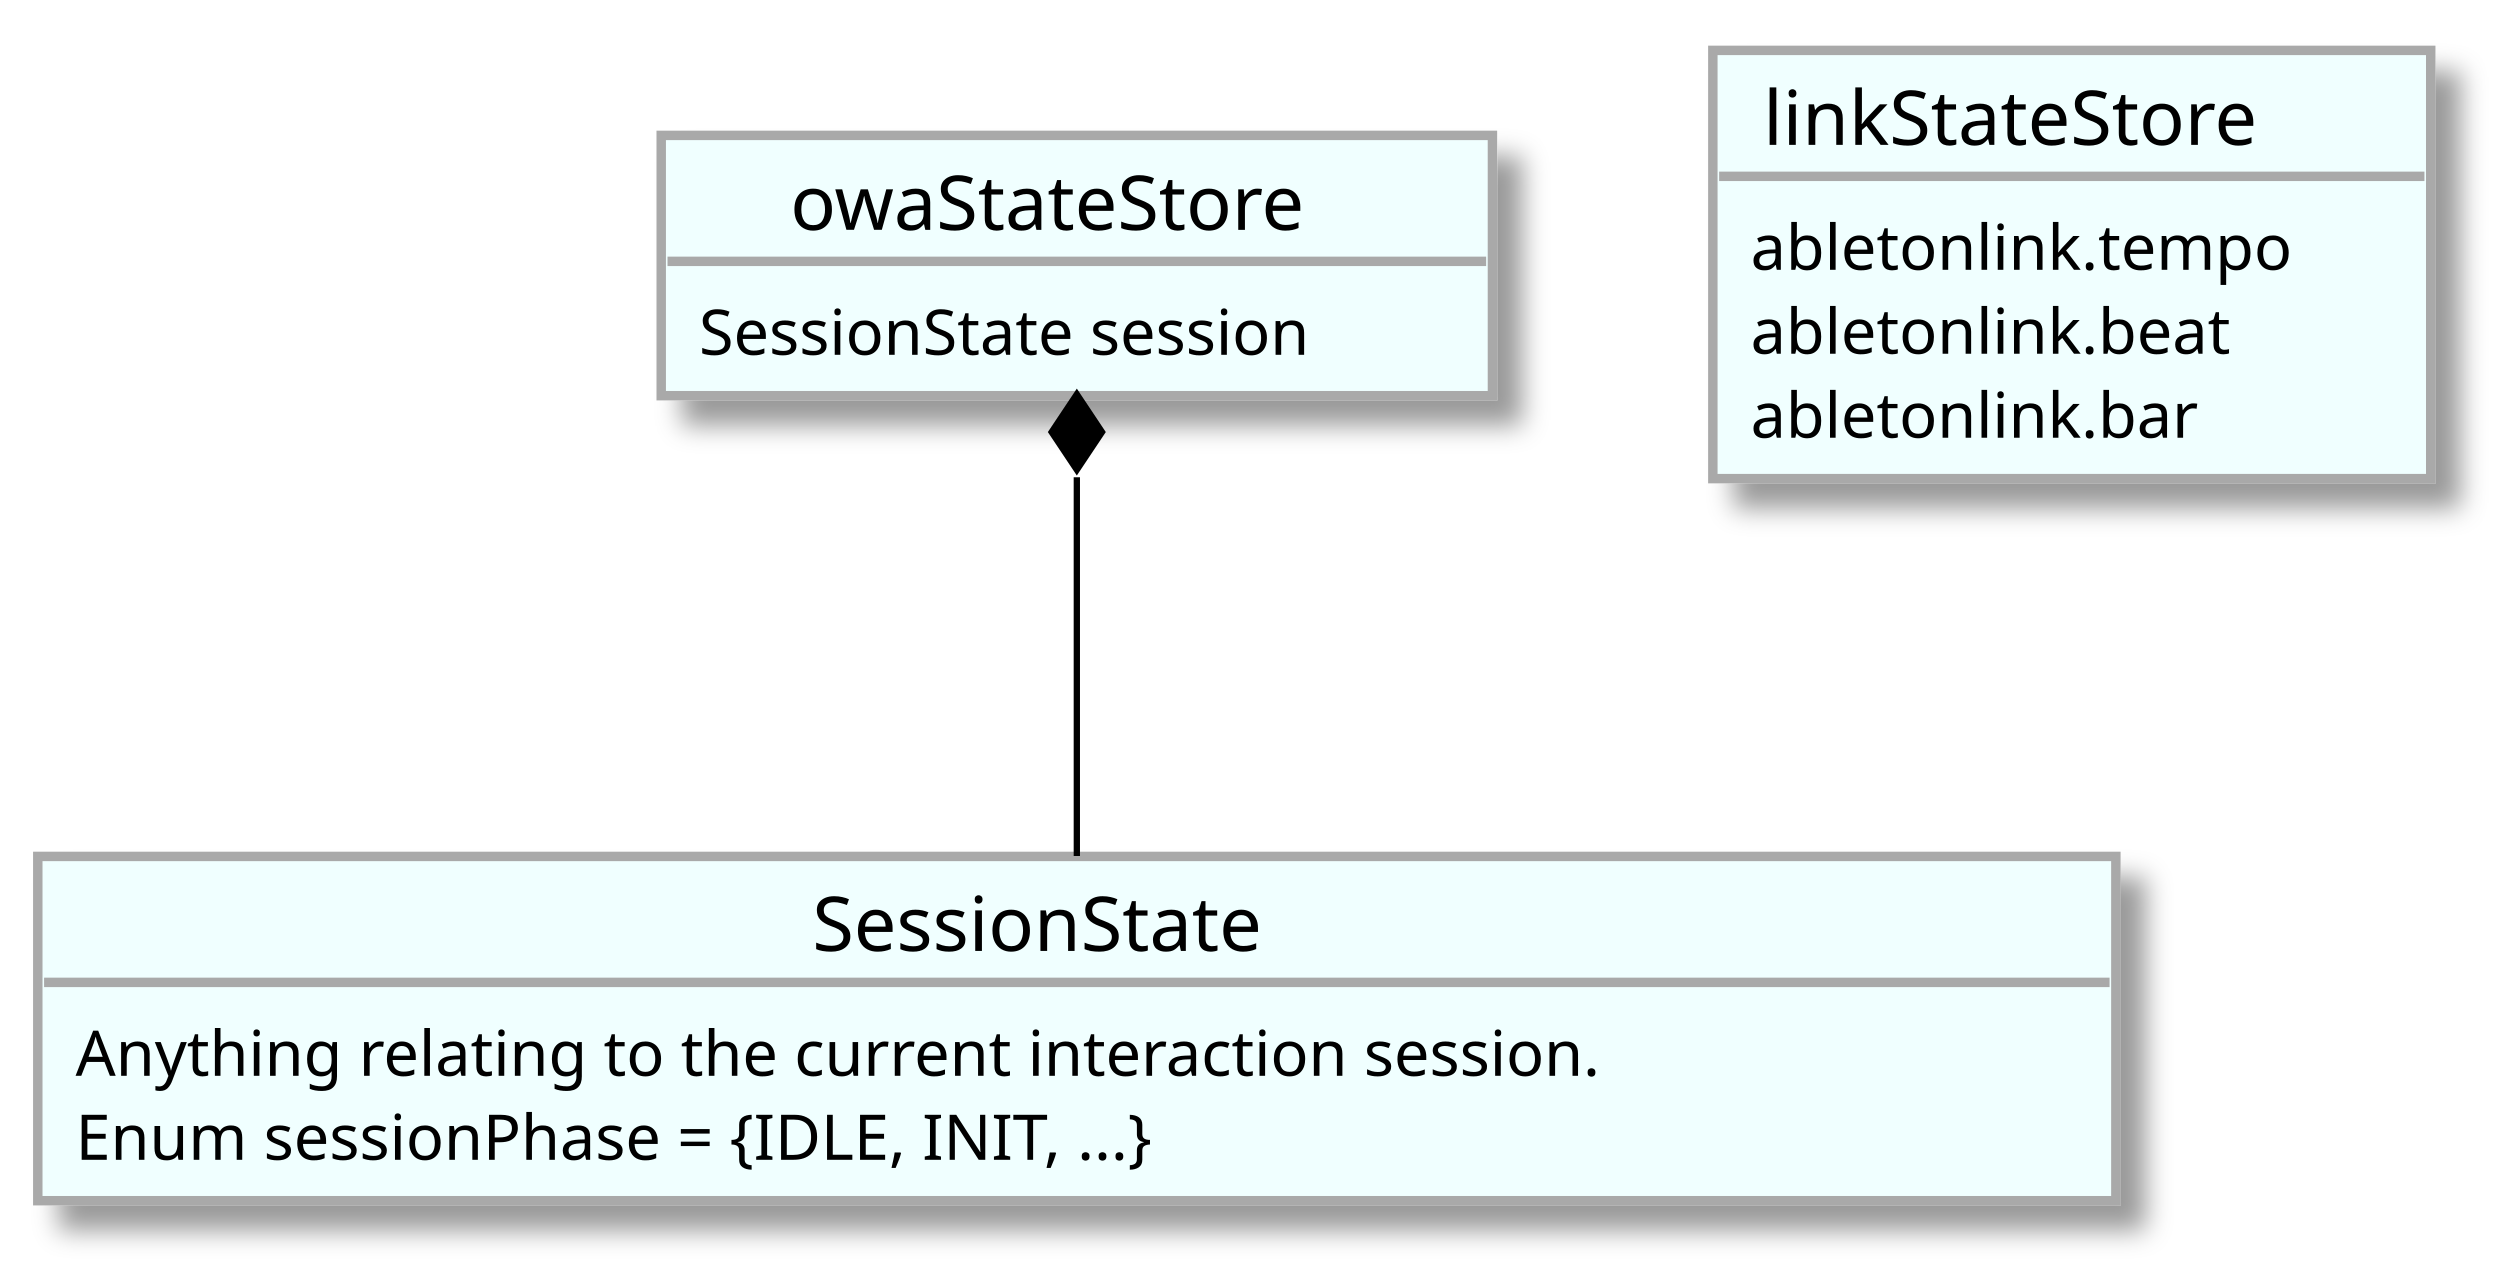
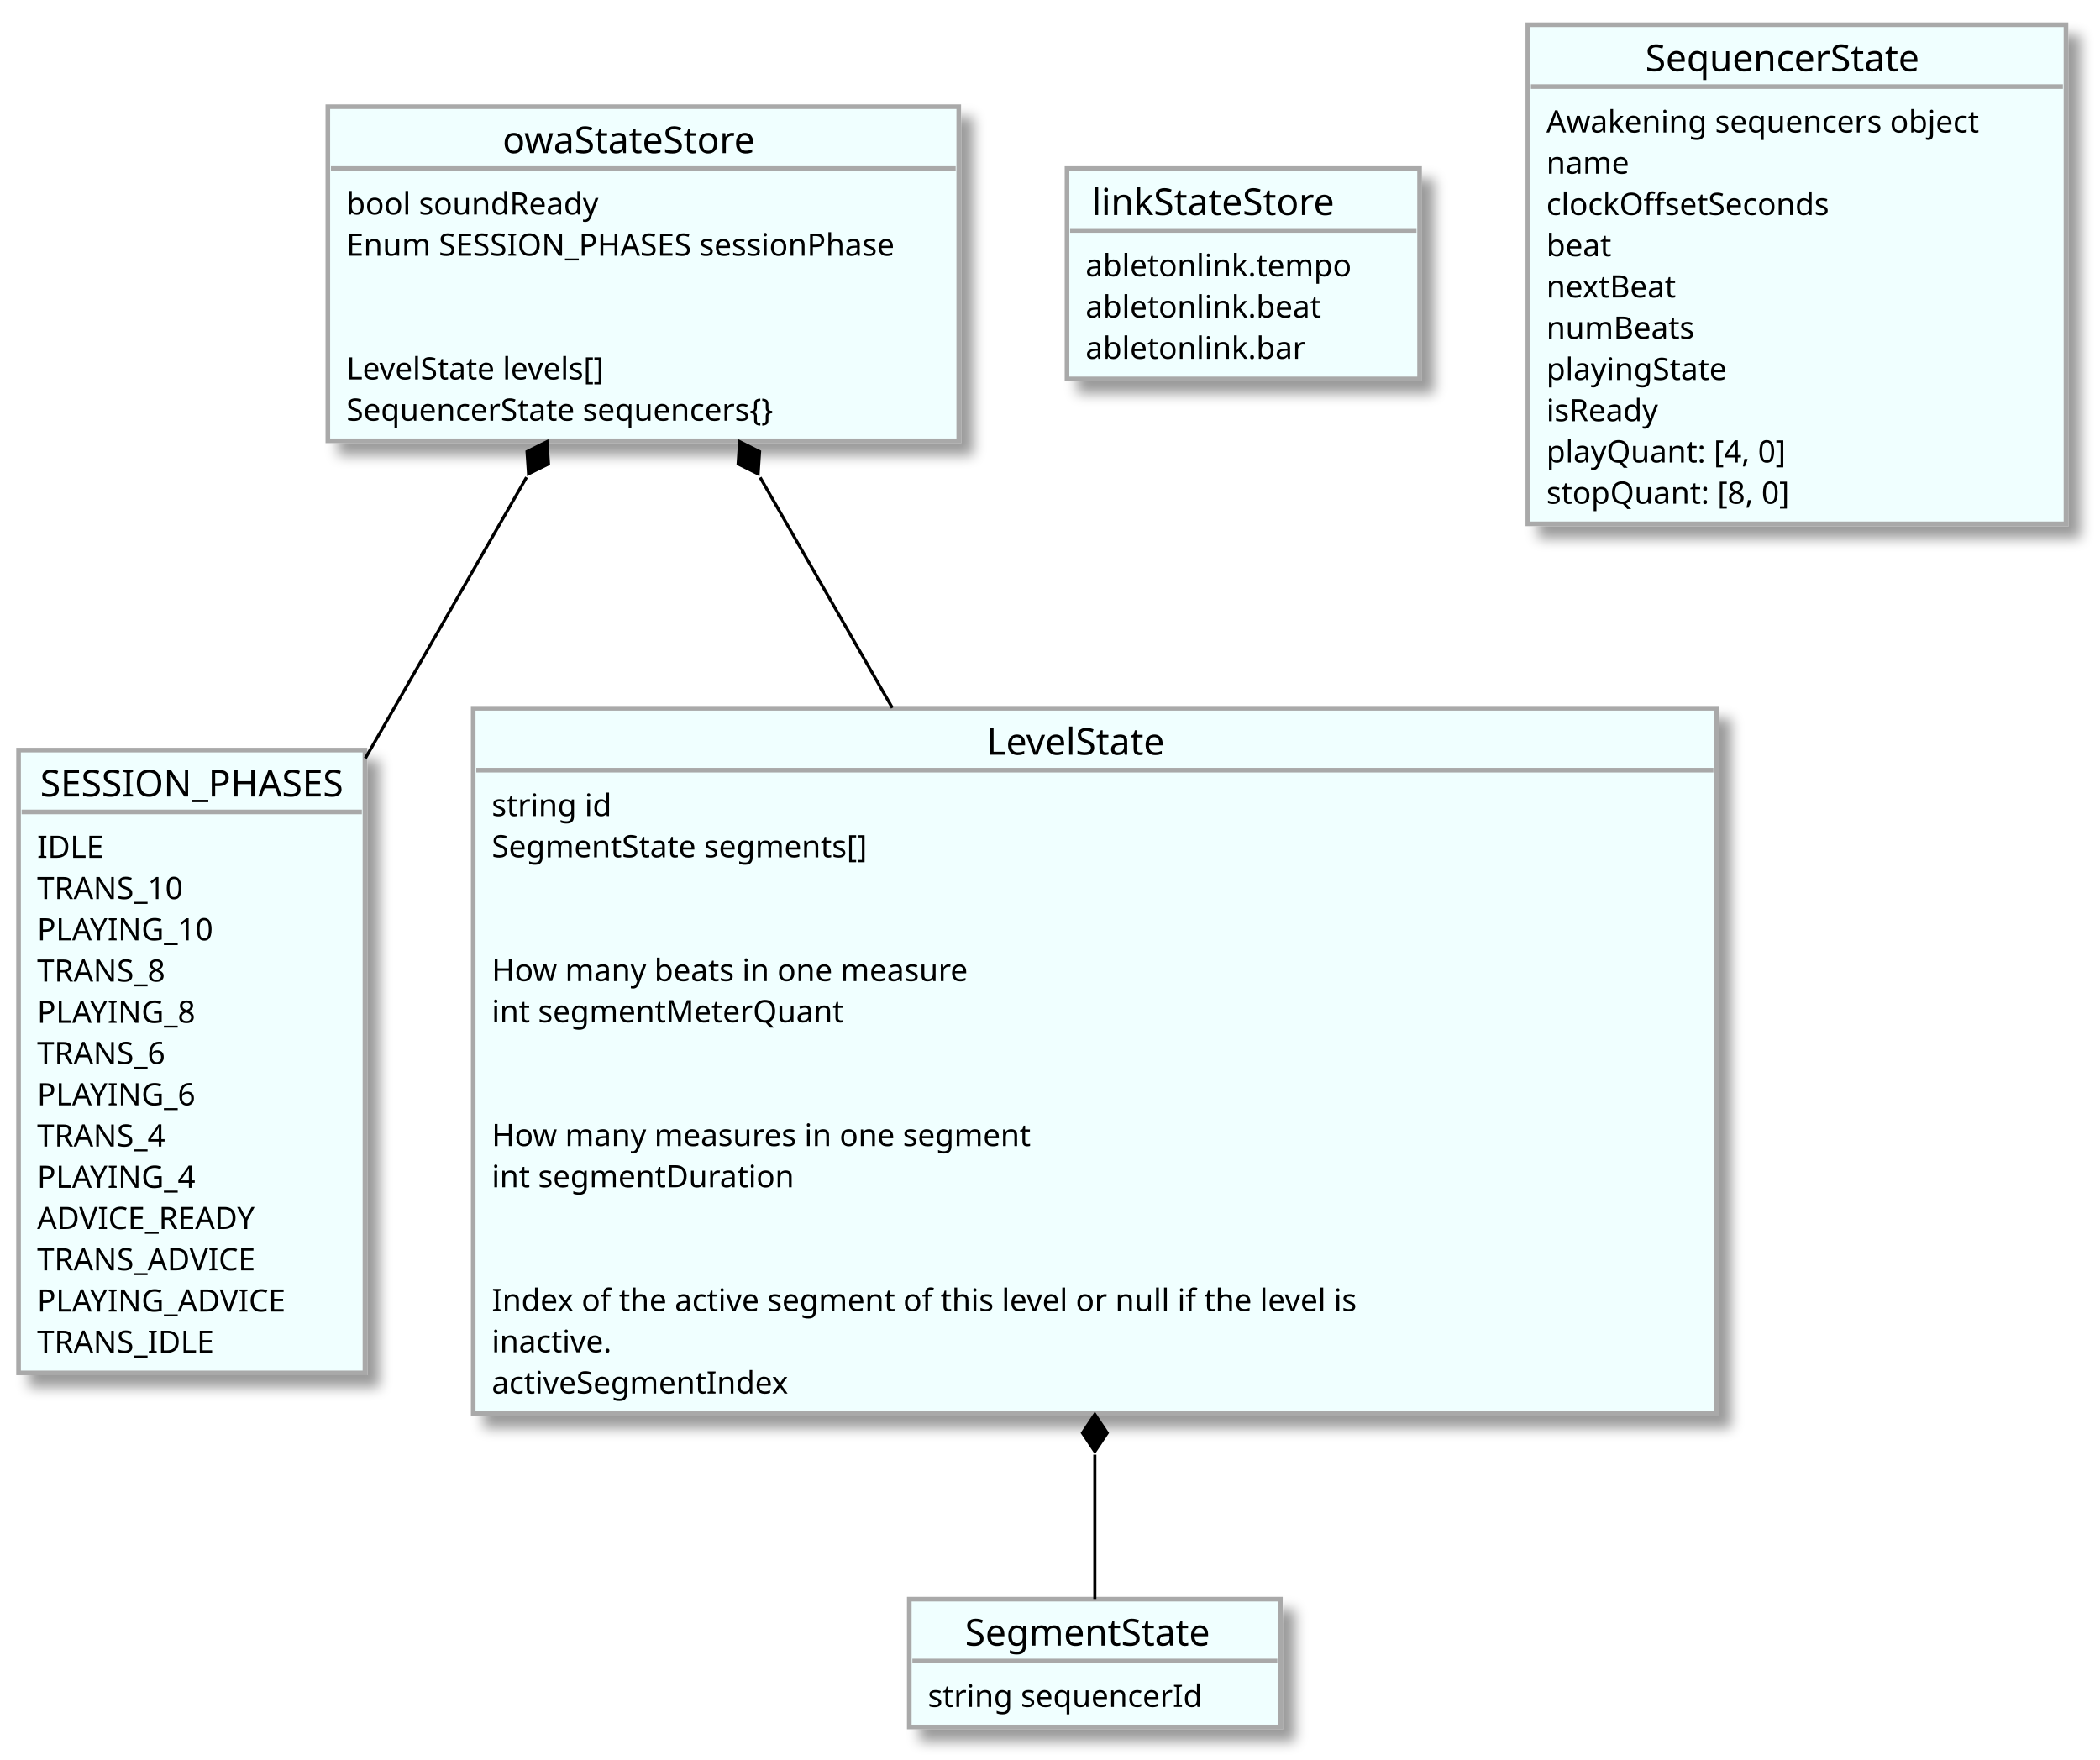
- <svg xmlns="http://www.w3.org/2000/svg" contentScriptType="application/ecmascript" contentStyleType="text/css" height="201px" preserveAspectRatio="none" style="width:397px;height:201px;" version="1.1" viewBox="0 0 397 201" width="397px" zoomAndPan="magnify">
+ <svg xmlns="http://www.w3.org/2000/svg" contentScriptType="application/ecmascript" contentStyleType="text/css" height="569px" preserveAspectRatio="none" style="width:679px;height:569px;" version="1.1" viewBox="0 0 679 569" width="679px" zoomAndPan="magnify">
  <defs>
-     <filter height="300%" id="f1xh2wqnyplkom" width="300%" x="-1" y="-1">
+     <filter height="300%" id="fuq1zaqft4pqv" width="300%" x="-1" y="-1">
      <feGaussianBlur result="blurOut" stdDeviation="2.0" />
      <feColorMatrix in="blurOut" result="blurOut2" type="matrix" values="0 0 0 0 0 0 0 0 0 0 0 0 0 0 0 0 0 0 .4 0" />
      <feOffset dx="4.0" dy="4.0" in="blurOut2" result="blurOut3" />
      <feBlend in="SourceGraphic" in2="blurOut3" mode="normal" />
    </filter>
  </defs>
  <g>
-     <rect fill="#F0FFFF" filter="url(#f1xh2wqnyplkom)" height="41.337" style="stroke: #A9A9A9; stroke-width: 1.5;" width="132" x="105" y="21.5" />
-     <text fill="#000000" font-family="Monaco" font-size="12" lengthAdjust="spacingAndGlyphs" textLength="91" x="125.5" y="36.502">owaStateStore</text>
-     <line style="stroke: #A9A9A9; stroke-width: 1.5;" x1="106" x2="236" y1="41.502" y2="41.502" />
-     <text fill="#000000" font-family="Monaco" font-size="10" lengthAdjust="spacingAndGlyphs" textLength="120" x="111" y="56.337">SessionState session</text>
-     <rect fill="#F0FFFF" filter="url(#f1xh2wqnyplkom)" height="54.672" style="stroke: #A9A9A9; stroke-width: 1.5;" width="330" x="6" y="136" />
-     <text fill="#000000" font-family="Monaco" font-size="12" lengthAdjust="spacingAndGlyphs" textLength="84" x="129" y="151.002">SessionState</text>
-     <line style="stroke: #A9A9A9; stroke-width: 1.5;" x1="7" x2="335" y1="156.002" y2="156.002" />
-     <text fill="#000000" font-family="Monaco" font-size="10" lengthAdjust="spacingAndGlyphs" textLength="318" x="12" y="170.837">Anything relating to the current interaction session.</text>
-     <text fill="#000000" font-family="Monaco" font-size="10" lengthAdjust="spacingAndGlyphs" textLength="222" x="12" y="184.172">Enum sessionPhase = {IDLE, INIT, ...}</text>
-     <rect fill="#F0FFFF" filter="url(#f1xh2wqnyplkom)" height="68.007" style="stroke: #A9A9A9; stroke-width: 1.5;" width="114" x="272" y="8" />
-     <text fill="#000000" font-family="Monaco" font-size="12" lengthAdjust="spacingAndGlyphs" textLength="98" x="280" y="23.002">linkStateStore</text>
-     <line style="stroke: #A9A9A9; stroke-width: 1.5;" x1="273" x2="385" y1="28.002" y2="28.002" />
-     <text fill="#000000" font-family="Monaco" font-size="10" lengthAdjust="spacingAndGlyphs" textLength="102" x="278" y="42.837">abletonlink.tempo</text>
-     <text fill="#000000" font-family="Monaco" font-size="10" lengthAdjust="spacingAndGlyphs" textLength="96" x="278" y="56.172">abletonlink.beat</text>
-     <text fill="#000000" font-family="Monaco" font-size="10" lengthAdjust="spacingAndGlyphs" textLength="90" x="278" y="69.507">abletonlink.bar</text>
-     <path d="M171,75.79 C171,94.744 171,118.092 171,135.932 " fill="none" id="owaStateStore-SessionState" style="stroke: #000000; stroke-width: 1.0;" />
-     <polygon fill="#000000" points="171,62.611,167,68.611,171,74.611,175,68.611,171,62.611" style="stroke: #000000; stroke-width: 1.0;" />
+     <rect fill="#F0FFFF" filter="url(#fuq1zaqft4pqv)" height="108.012" style="stroke: #A9A9A9; stroke-width: 1.5;" width="204" x="106" y="34.5" />
+     <text fill="#000000" font-family="Monaco" font-size="12" lengthAdjust="spacingAndGlyphs" textLength="91" x="162.5" y="49.502">owaStateStore</text>
+     <line style="stroke: #A9A9A9; stroke-width: 1.5;" x1="107" x2="309" y1="54.502" y2="54.502" />
+     <text fill="#000000" font-family="Monaco" font-size="10" lengthAdjust="spacingAndGlyphs" textLength="90" x="112" y="69.337">bool soundReady</text>
+     <text fill="#000000" font-family="Monaco" font-size="10" lengthAdjust="spacingAndGlyphs" textLength="192" x="112" y="82.672">Enum SESSION_PHASES sessionPhase</text>
+     <text fill="#000000" font-family="Monaco" font-size="10" lengthAdjust="spacingAndGlyphs" textLength="0" x="118" y="96.007" />
+     <text fill="#000000" font-family="Monaco" font-size="10" lengthAdjust="spacingAndGlyphs" textLength="0" x="118" y="109.342" />
+     <text fill="#000000" font-family="Monaco" font-size="10" lengthAdjust="spacingAndGlyphs" textLength="114" x="112" y="122.677">LevelState levels[]</text>
+     <text fill="#000000" font-family="Monaco" font-size="10" lengthAdjust="spacingAndGlyphs" textLength="162" x="112" y="136.012">SequencerState sequencers{}</text>
+     <rect fill="#F0FFFF" filter="url(#fuq1zaqft4pqv)" height="201.356" style="stroke: #A9A9A9; stroke-width: 1.5;" width="112" x="6" y="242.5" />
+     <text fill="#000000" font-family="Monaco" font-size="12" lengthAdjust="spacingAndGlyphs" textLength="98" x="13" y="257.502">SESSION_PHASES</text>
+     <line style="stroke: #A9A9A9; stroke-width: 1.5;" x1="7" x2="117" y1="262.502" y2="262.502" />
+     <text fill="#000000" font-family="Monaco" font-size="10" lengthAdjust="spacingAndGlyphs" textLength="24" x="12" y="277.337">IDLE</text>
+     <text fill="#000000" font-family="Monaco" font-size="10" lengthAdjust="spacingAndGlyphs" textLength="48" x="12" y="290.672">TRANS_10</text>
+     <text fill="#000000" font-family="Monaco" font-size="10" lengthAdjust="spacingAndGlyphs" textLength="60" x="12" y="304.007">PLAYING_10</text>
+     <text fill="#000000" font-family="Monaco" font-size="10" lengthAdjust="spacingAndGlyphs" textLength="42" x="12" y="317.342">TRANS_8</text>
+     <text fill="#000000" font-family="Monaco" font-size="10" lengthAdjust="spacingAndGlyphs" textLength="54" x="12" y="330.677">PLAYING_8</text>
+     <text fill="#000000" font-family="Monaco" font-size="10" lengthAdjust="spacingAndGlyphs" textLength="42" x="12" y="344.012">TRANS_6</text>
+     <text fill="#000000" font-family="Monaco" font-size="10" lengthAdjust="spacingAndGlyphs" textLength="54" x="12" y="357.347">PLAYING_6</text>
+     <text fill="#000000" font-family="Monaco" font-size="10" lengthAdjust="spacingAndGlyphs" textLength="42" x="12" y="370.682">TRANS_4</text>
+     <text fill="#000000" font-family="Monaco" font-size="10" lengthAdjust="spacingAndGlyphs" textLength="54" x="12" y="384.017">PLAYING_4</text>
+     <text fill="#000000" font-family="Monaco" font-size="10" lengthAdjust="spacingAndGlyphs" textLength="72" x="12" y="397.352">ADVICE_READY</text>
+     <text fill="#000000" font-family="Monaco" font-size="10" lengthAdjust="spacingAndGlyphs" textLength="72" x="12" y="410.687">TRANS_ADVICE</text>
+     <text fill="#000000" font-family="Monaco" font-size="10" lengthAdjust="spacingAndGlyphs" textLength="84" x="12" y="424.022">PLAYING_ADVICE</text>
+     <text fill="#000000" font-family="Monaco" font-size="10" lengthAdjust="spacingAndGlyphs" textLength="60" x="12" y="437.356">TRANS_IDLE</text>
+     <rect fill="#F0FFFF" filter="url(#fuq1zaqft4pqv)" height="228.026" style="stroke: #A9A9A9; stroke-width: 1.5;" width="402" x="153" y="229" />
+     <text fill="#000000" font-family="Monaco" font-size="12" lengthAdjust="spacingAndGlyphs" textLength="70" x="319" y="244.002">LevelState</text>
+     <line style="stroke: #A9A9A9; stroke-width: 1.5;" x1="154" x2="554" y1="249.002" y2="249.002" />
+     <text fill="#000000" font-family="Monaco" font-size="10" lengthAdjust="spacingAndGlyphs" textLength="54" x="159" y="263.837">string id</text>
+     <text fill="#000000" font-family="Monaco" font-size="10" lengthAdjust="spacingAndGlyphs" textLength="138" x="159" y="277.172">SegmentState segments[]</text>
+     <text fill="#000000" font-family="Monaco" font-size="10" lengthAdjust="spacingAndGlyphs" textLength="0" x="165" y="290.507" />
+     <text fill="#000000" font-family="Monaco" font-size="10" lengthAdjust="spacingAndGlyphs" textLength="0" x="165" y="303.842" />
+     <text fill="#000000" font-family="Monaco" font-size="10" lengthAdjust="spacingAndGlyphs" textLength="174" x="159" y="317.177">How many beats in one measure</text>
+     <text fill="#000000" font-family="Monaco" font-size="10" lengthAdjust="spacingAndGlyphs" textLength="126" x="159" y="330.512">int segmentMeterQuant</text>
+     <text fill="#000000" font-family="Monaco" font-size="10" lengthAdjust="spacingAndGlyphs" textLength="0" x="165" y="343.847" />
+     <text fill="#000000" font-family="Monaco" font-size="10" lengthAdjust="spacingAndGlyphs" textLength="0" x="165" y="357.182" />
+     <text fill="#000000" font-family="Monaco" font-size="10" lengthAdjust="spacingAndGlyphs" textLength="192" x="159" y="370.517">How many measures in one segment</text>
+     <text fill="#000000" font-family="Monaco" font-size="10" lengthAdjust="spacingAndGlyphs" textLength="114" x="159" y="383.852">int segmentDuration</text>
+     <text fill="#000000" font-family="Monaco" font-size="10" lengthAdjust="spacingAndGlyphs" textLength="0" x="165" y="397.187" />
+     <text fill="#000000" font-family="Monaco" font-size="10" lengthAdjust="spacingAndGlyphs" textLength="0" x="165" y="410.522" />
+     <text fill="#000000" font-family="Monaco" font-size="10" lengthAdjust="spacingAndGlyphs" textLength="390" x="159" y="423.856">Index of the active segment of this level or null if the level is</text>
+     <text fill="#000000" font-family="Monaco" font-size="10" lengthAdjust="spacingAndGlyphs" textLength="54" x="159" y="437.191">inactive.</text>
+     <text fill="#000000" font-family="Monaco" font-size="10" lengthAdjust="spacingAndGlyphs" textLength="108" x="159" y="450.526">activeSegmentIndex</text>
+     <rect fill="#F0FFFF" filter="url(#fuq1zaqft4pqv)" height="41.337" style="stroke: #A9A9A9; stroke-width: 1.5;" width="120" x="294" y="517" />
+     <text fill="#000000" font-family="Monaco" font-size="12" lengthAdjust="spacingAndGlyphs" textLength="84" x="312" y="532.002">SegmentState</text>
+     <line style="stroke: #A9A9A9; stroke-width: 1.5;" x1="295" x2="413" y1="537.002" y2="537.002" />
+     <text fill="#000000" font-family="Monaco" font-size="10" lengthAdjust="spacingAndGlyphs" textLength="108" x="300" y="551.837">string sequencerId</text>
+     <rect fill="#F0FFFF" filter="url(#fuq1zaqft4pqv)" height="68.007" style="stroke: #A9A9A9; stroke-width: 1.5;" width="114" x="345" y="54.5" />
+     <text fill="#000000" font-family="Monaco" font-size="12" lengthAdjust="spacingAndGlyphs" textLength="98" x="353" y="69.502">linkStateStore</text>
+     <line style="stroke: #A9A9A9; stroke-width: 1.5;" x1="346" x2="458" y1="74.502" y2="74.502" />
+     <text fill="#000000" font-family="Monaco" font-size="10" lengthAdjust="spacingAndGlyphs" textLength="102" x="351" y="89.337">abletonlink.tempo</text>
+     <text fill="#000000" font-family="Monaco" font-size="10" lengthAdjust="spacingAndGlyphs" textLength="96" x="351" y="102.672">abletonlink.beat</text>
+     <text fill="#000000" font-family="Monaco" font-size="10" lengthAdjust="spacingAndGlyphs" textLength="90" x="351" y="116.007">abletonlink.bar</text>
+     <rect fill="#F0FFFF" filter="url(#fuq1zaqft4pqv)" height="161.352" style="stroke: #A9A9A9; stroke-width: 1.5;" width="174" x="494" y="8" />
+     <text fill="#000000" font-family="Monaco" font-size="12" lengthAdjust="spacingAndGlyphs" textLength="98" x="532" y="23.002">SequencerState</text>
+     <line style="stroke: #A9A9A9; stroke-width: 1.5;" x1="495" x2="667" y1="28.002" y2="28.002" />
+     <text fill="#000000" font-family="Monaco" font-size="10" lengthAdjust="spacingAndGlyphs" textLength="162" x="500" y="42.837">Awakening sequencers object</text>
+     <text fill="#000000" font-family="Monaco" font-size="10" lengthAdjust="spacingAndGlyphs" textLength="24" x="500" y="56.172">name</text>
+     <text fill="#000000" font-family="Monaco" font-size="10" lengthAdjust="spacingAndGlyphs" textLength="108" x="500" y="69.507">clockOffsetSeconds</text>
+     <text fill="#000000" font-family="Monaco" font-size="10" lengthAdjust="spacingAndGlyphs" textLength="24" x="500" y="82.842">beat</text>
+     <text fill="#000000" font-family="Monaco" font-size="10" lengthAdjust="spacingAndGlyphs" textLength="48" x="500" y="96.177">nextBeat</text>
+     <text fill="#000000" font-family="Monaco" font-size="10" lengthAdjust="spacingAndGlyphs" textLength="48" x="500" y="109.512">numBeats</text>
+     <text fill="#000000" font-family="Monaco" font-size="10" lengthAdjust="spacingAndGlyphs" textLength="72" x="500" y="122.847">playingState</text>
+     <text fill="#000000" font-family="Monaco" font-size="10" lengthAdjust="spacingAndGlyphs" textLength="42" x="500" y="136.182">isReady</text>
+     <text fill="#000000" font-family="Monaco" font-size="10" lengthAdjust="spacingAndGlyphs" textLength="102" x="500" y="149.517">playQuant: [4, 0]</text>
+     <text fill="#000000" font-family="Monaco" font-size="10" lengthAdjust="spacingAndGlyphs" textLength="102" x="500" y="162.852">stopQuant: [8, 0]</text>
+     <path d="M170.248,154.308 C154.376,181.975 135.578,214.742 118.139,245.141 " fill="none" id="owaStateStore-SESSION_PHASES" style="stroke: #000000; stroke-width: 1.0;" />
+     <polygon fill="#000000" points="176.858,142.785,170.403,145.999,170.887,153.193,177.342,149.979,176.858,142.785" style="stroke: #000000; stroke-width: 1.0;" />
+     <path d="M245.78,154.357 C258.845,177.131 273.889,203.354 288.525,228.867 " fill="none" id="owaStateStore-LevelState" style="stroke: #000000; stroke-width: 1.0;" />
+     <polygon fill="#000000" points="239.142,142.785,238.658,149.979,245.113,153.193,245.597,145.999,239.142,142.785" style="stroke: #000000; stroke-width: 1.0;" />
+     <path d="M354,470.285 C354,488.309 354,504.807 354,516.947 " fill="none" id="LevelState-SegmentState" style="stroke: #000000; stroke-width: 1.0;" />
+     <polygon fill="#000000" points="354,457.267,350,463.267,354,469.267,358,463.267,354,457.267" style="stroke: #000000; stroke-width: 1.0;" />
  </g>
</svg>
